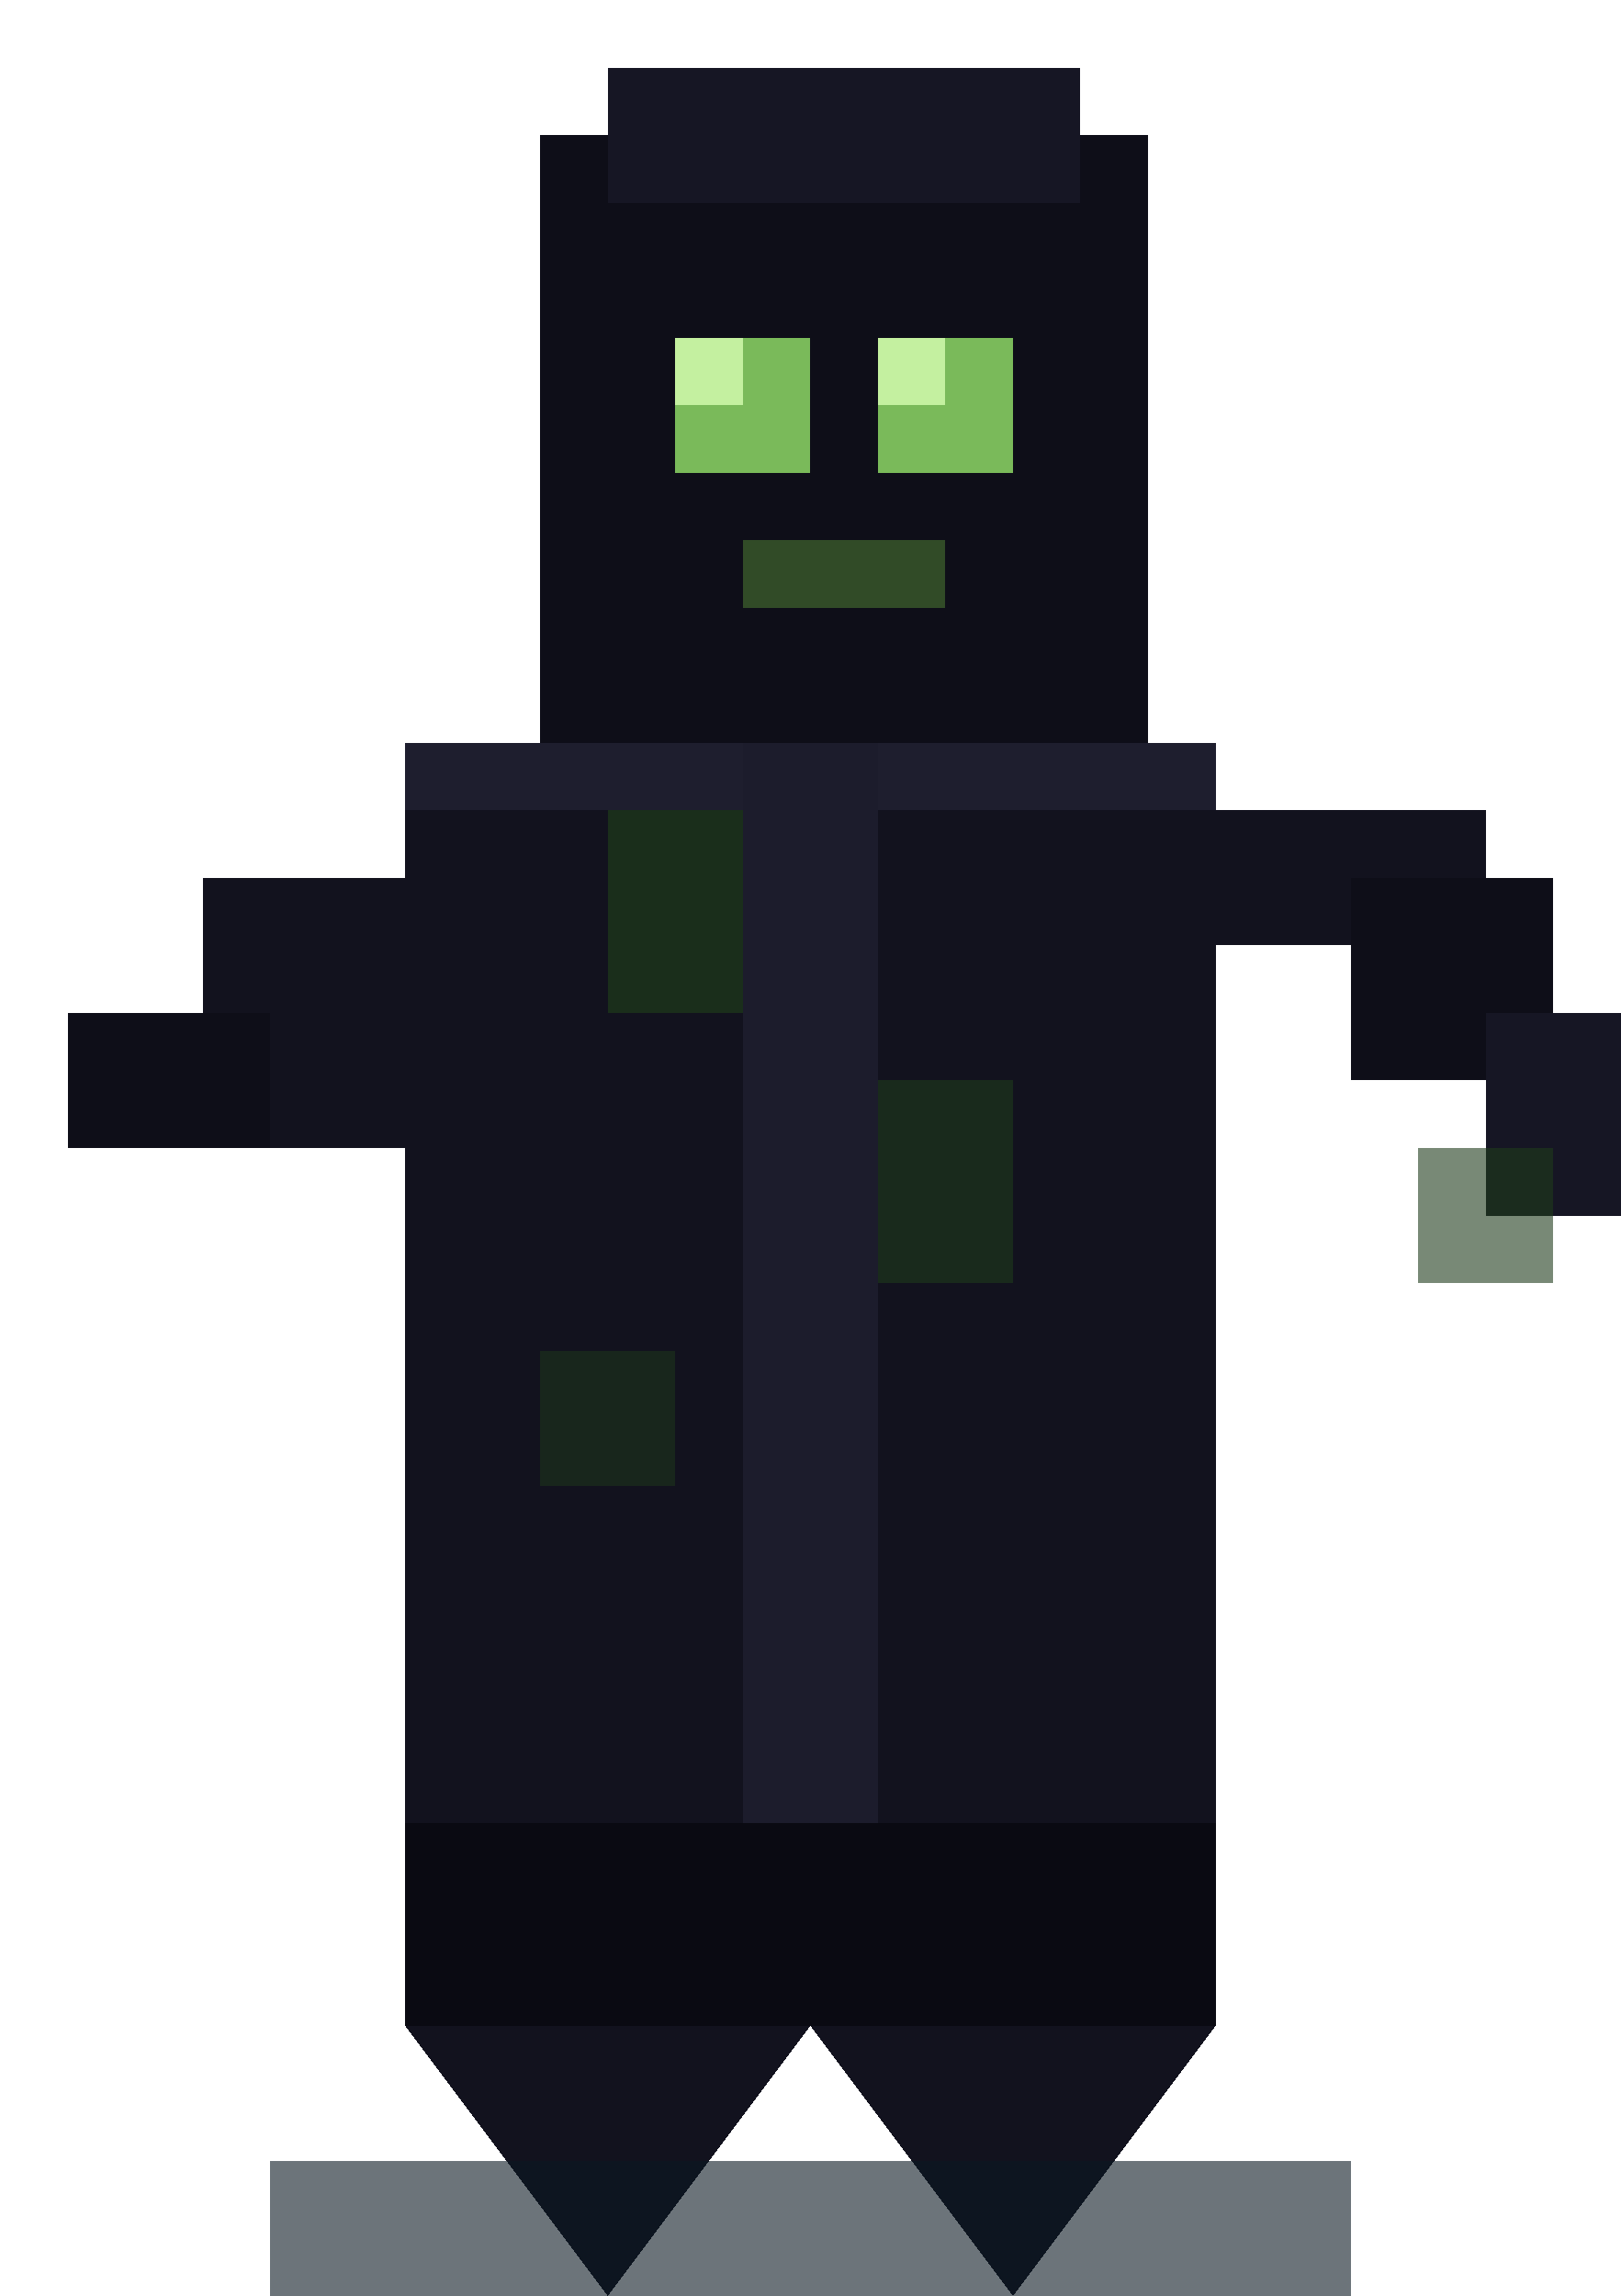
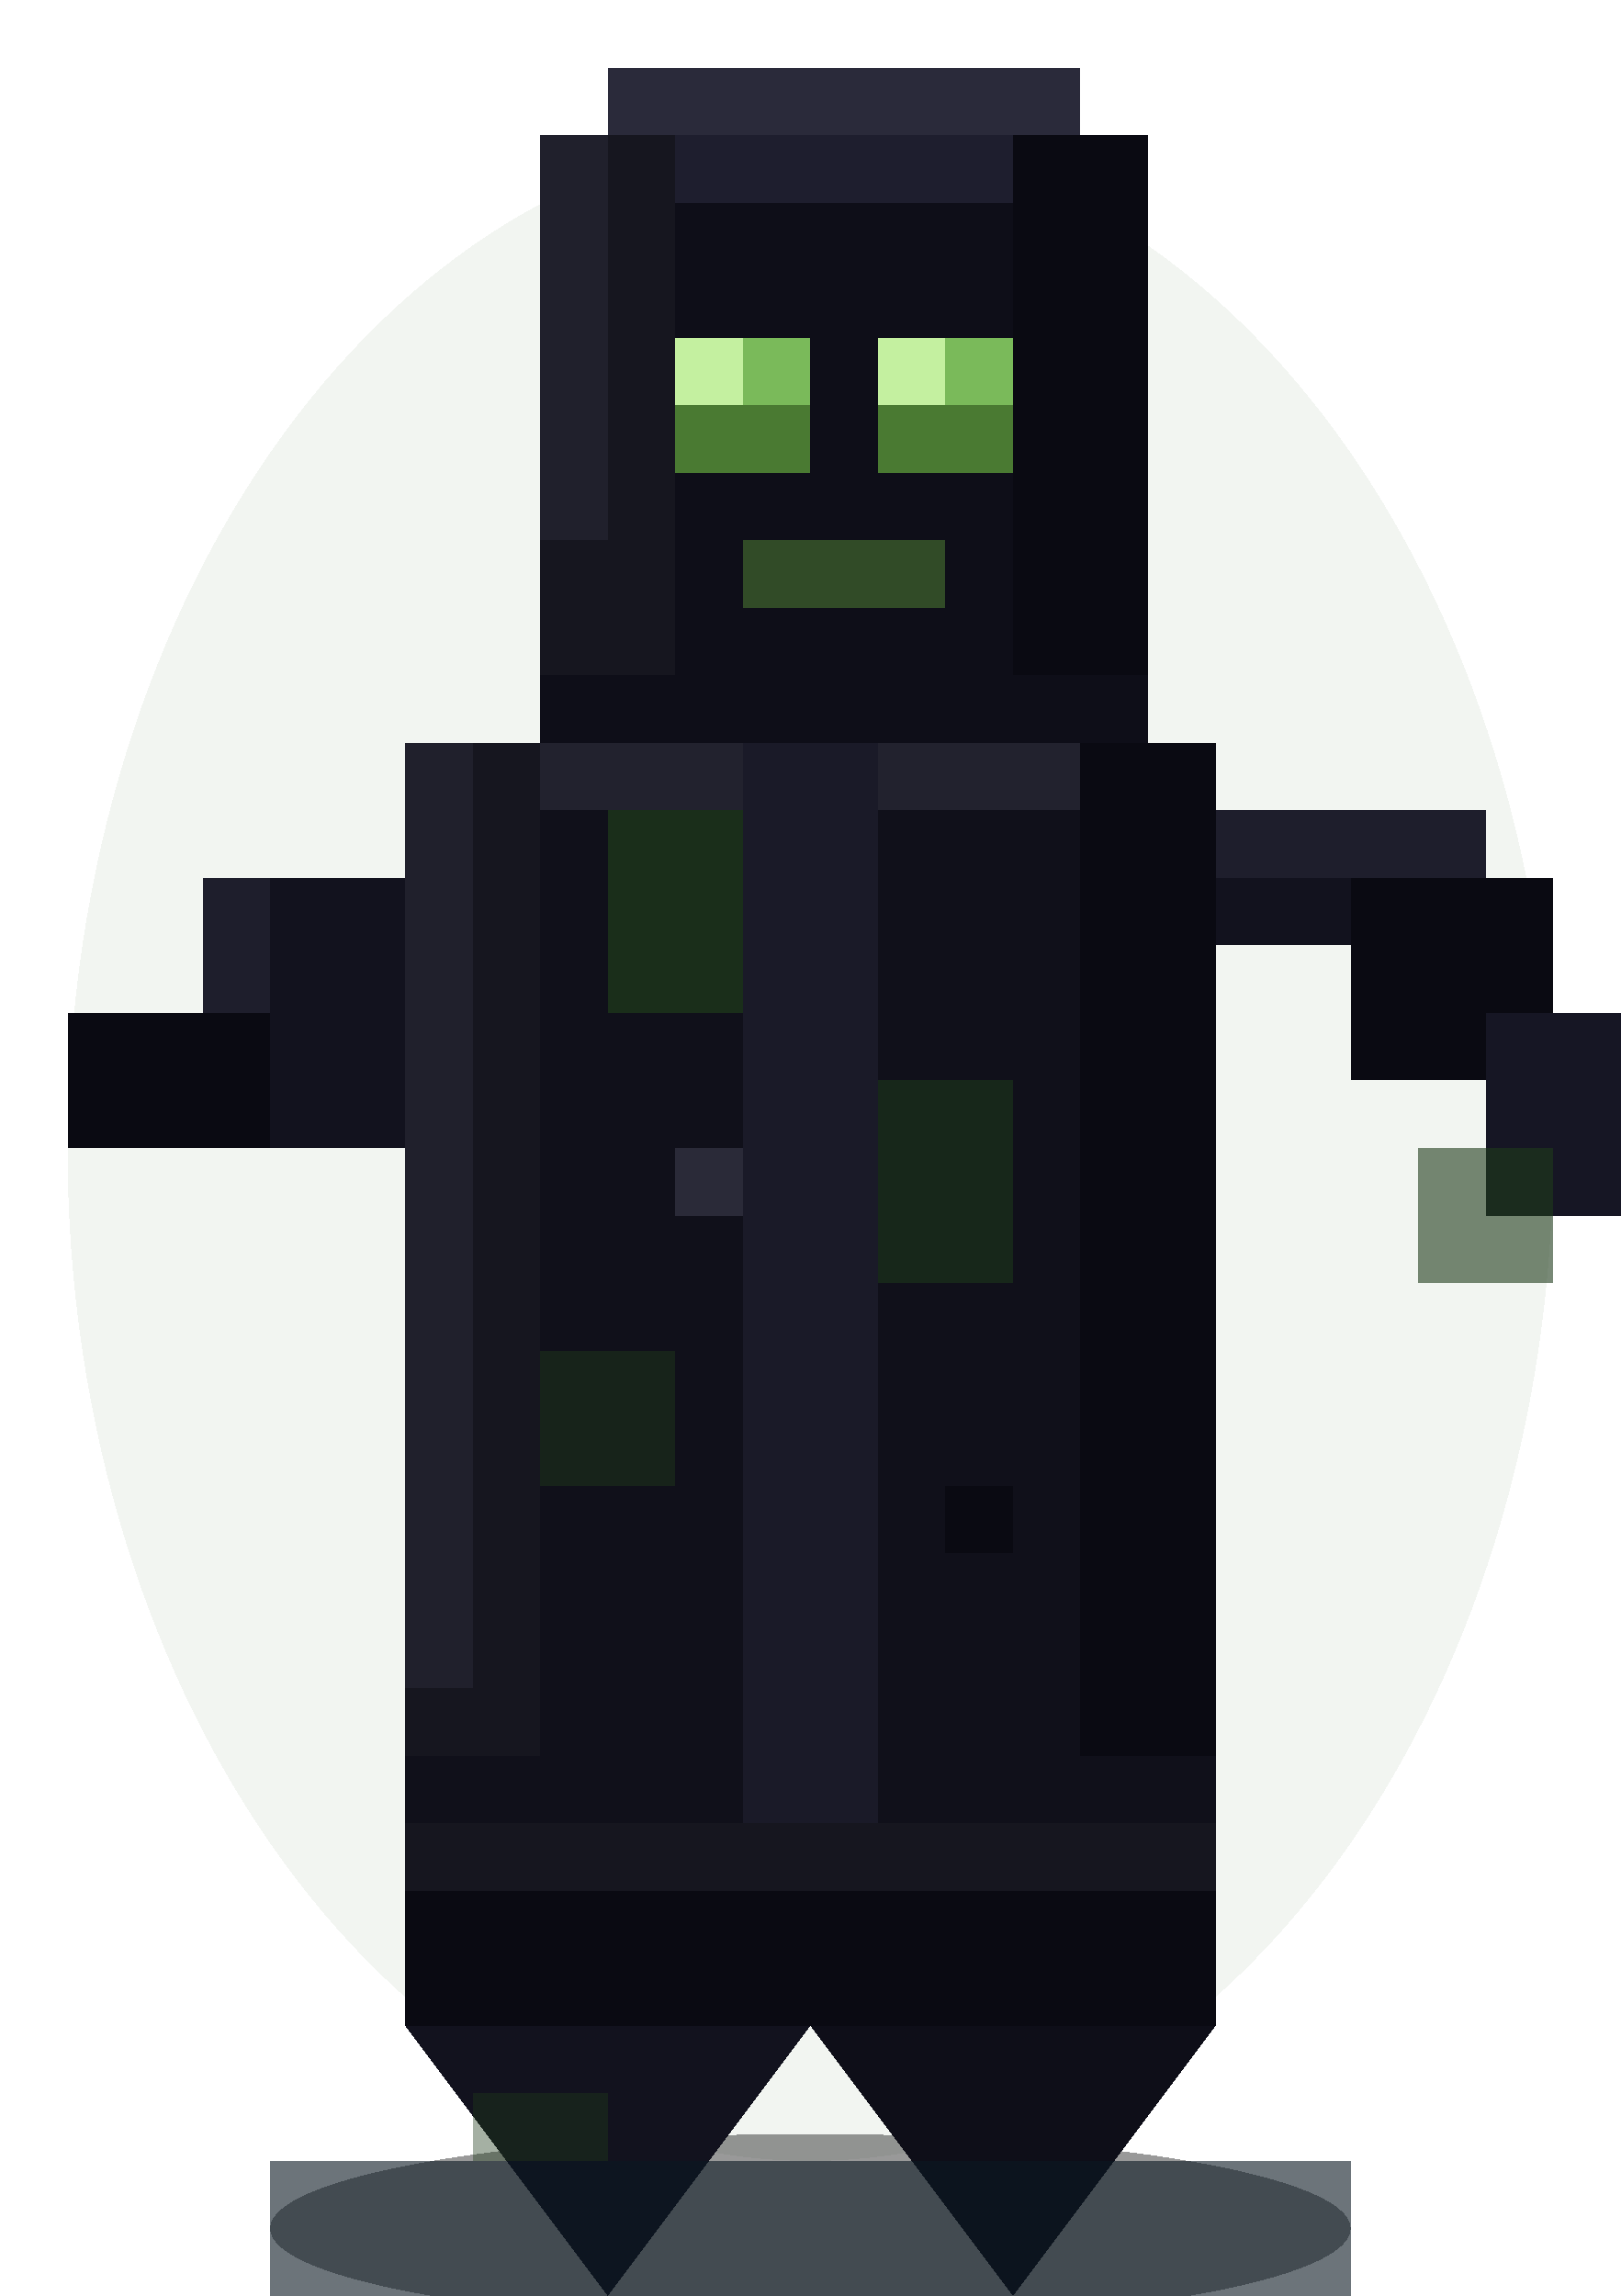
<svg xmlns="http://www.w3.org/2000/svg" viewBox="0 0 24 34" shape-rendering="crispEdges" preserveAspectRatio="xMidYMax meet" aria-label="Ink-Drowned Scholar">
+   <ellipse cx="12" cy="17" rx="11" ry="15" fill="#3a6a2a" opacity="0.07" />
+   <ellipse cx="12" cy="33" rx="8" ry="1.4" fill="#000" opacity="0.4" />
  <rect x="8" y="2" width="9" height="9" fill="#0e0e18" />
-   <rect x="9" y="1" width="7" height="2" fill="#161624" />
+   <rect x="9" y="1" width="7" height="2" fill="#1e1e2e" />
+   <rect x="9" y="1" width="7" height="1" fill="#2a2a3a" />
+   <rect x="8" y="2" width="2" height="8" fill="#16161f" />
+   <rect x="8" y="2" width="1" height="6" fill="#20202c" />
+   <rect x="15" y="2" width="2" height="8" fill="#0a0a12" />
  <rect x="10" y="5" width="2" height="2" fill="#7aba5a" />
  <rect x="13" y="5" width="2" height="2" fill="#7aba5a" />
  <rect x="10" y="5" width="1" height="1" fill="#c4f0a0" />
  <rect x="13" y="5" width="1" height="1" fill="#c4f0a0" />
+   <rect x="10" y="6" width="2" height="1" fill="#4a7a32" />
+   <rect x="13" y="6" width="2" height="1" fill="#4a7a32" />
  <rect x="11" y="8" width="3" height="1" fill="#3a5a2a" opacity="0.8" />
-   <rect x="6" y="11" width="12" height="16" fill="#12121e" />
-   <rect x="6" y="11" width="12" height="1" fill="#1e1e2e" />
+   <rect x="6" y="11" width="12" height="16" fill="#10101a" />
+   <rect x="6" y="11" width="12" height="1" fill="#22222e" />
+   <rect x="6" y="11" width="2" height="15" fill="#16161f" />
+   <rect x="6" y="11" width="1" height="14" fill="#20202c" />
+   <rect x="11" y="11" width="2" height="16" fill="#1a1a28" />
+   <rect x="16" y="11" width="2" height="15" fill="#0a0a12" />
  <rect x="9" y="12" width="2" height="3" fill="#1e3a1a" opacity="0.7" />
-   <rect x="13" y="16" width="2" height="3" fill="#1e3a1a" opacity="0.6" />
-   <rect x="8" y="20" width="2" height="2" fill="#1e3a1a" opacity="0.5" />
-   <rect x="11" y="11" width="2" height="16" fill="#1c1c2c" />
+   <rect x="13" y="16" width="2" height="3" fill="#1e3a1a" opacity="0.55" />
+   <rect x="8" y="20" width="2" height="2" fill="#1e3a1a" opacity="0.45" />
+   <rect x="10" y="17" width="1" height="1" fill="#2a2a38" />
+   <rect x="14" y="22" width="1" height="1" fill="#0a0a12" />
  <rect x="3" y="13" width="3" height="4" fill="#12121e" />
-   <rect x="1" y="15" width="3" height="2" fill="#0e0e18" />
+   <rect x="3" y="13" width="1" height="4" fill="#1e1e2c" />
+   <rect x="1" y="15" width="3" height="2" fill="#0a0a12" />
  <rect x="18" y="12" width="4" height="2" fill="#12121e" />
-   <rect x="20" y="13" width="3" height="3" fill="#0e0e18" />
+   <rect x="18" y="12" width="4" height="1" fill="#1e1e2c" />
+   <rect x="20" y="13" width="3" height="3" fill="#0a0a12" />
  <rect x="22" y="15" width="2" height="3" fill="#161624" />
  <rect x="21" y="17" width="2" height="2" fill="#1e3a1a" opacity="0.6" />
  <rect x="6" y="27" width="12" height="3" fill="#0a0a12" />
+   <rect x="6" y="27" width="12" height="1" fill="#16161f" />
  <polygon points="6,30 9,34 12,30" fill="#12121e" />
-   <polygon points="12,30 15,34 18,30" fill="#12121e" />
+   <polygon points="12,30 15,34 18,30" fill="#0e0e18" />
  <rect x="4" y="32" width="16" height="2" fill="#0a1822" opacity="0.6" />
+   <rect x="7" y="31" width="2" height="1" fill="#1e3a1a" opacity="0.4" />
</svg>
